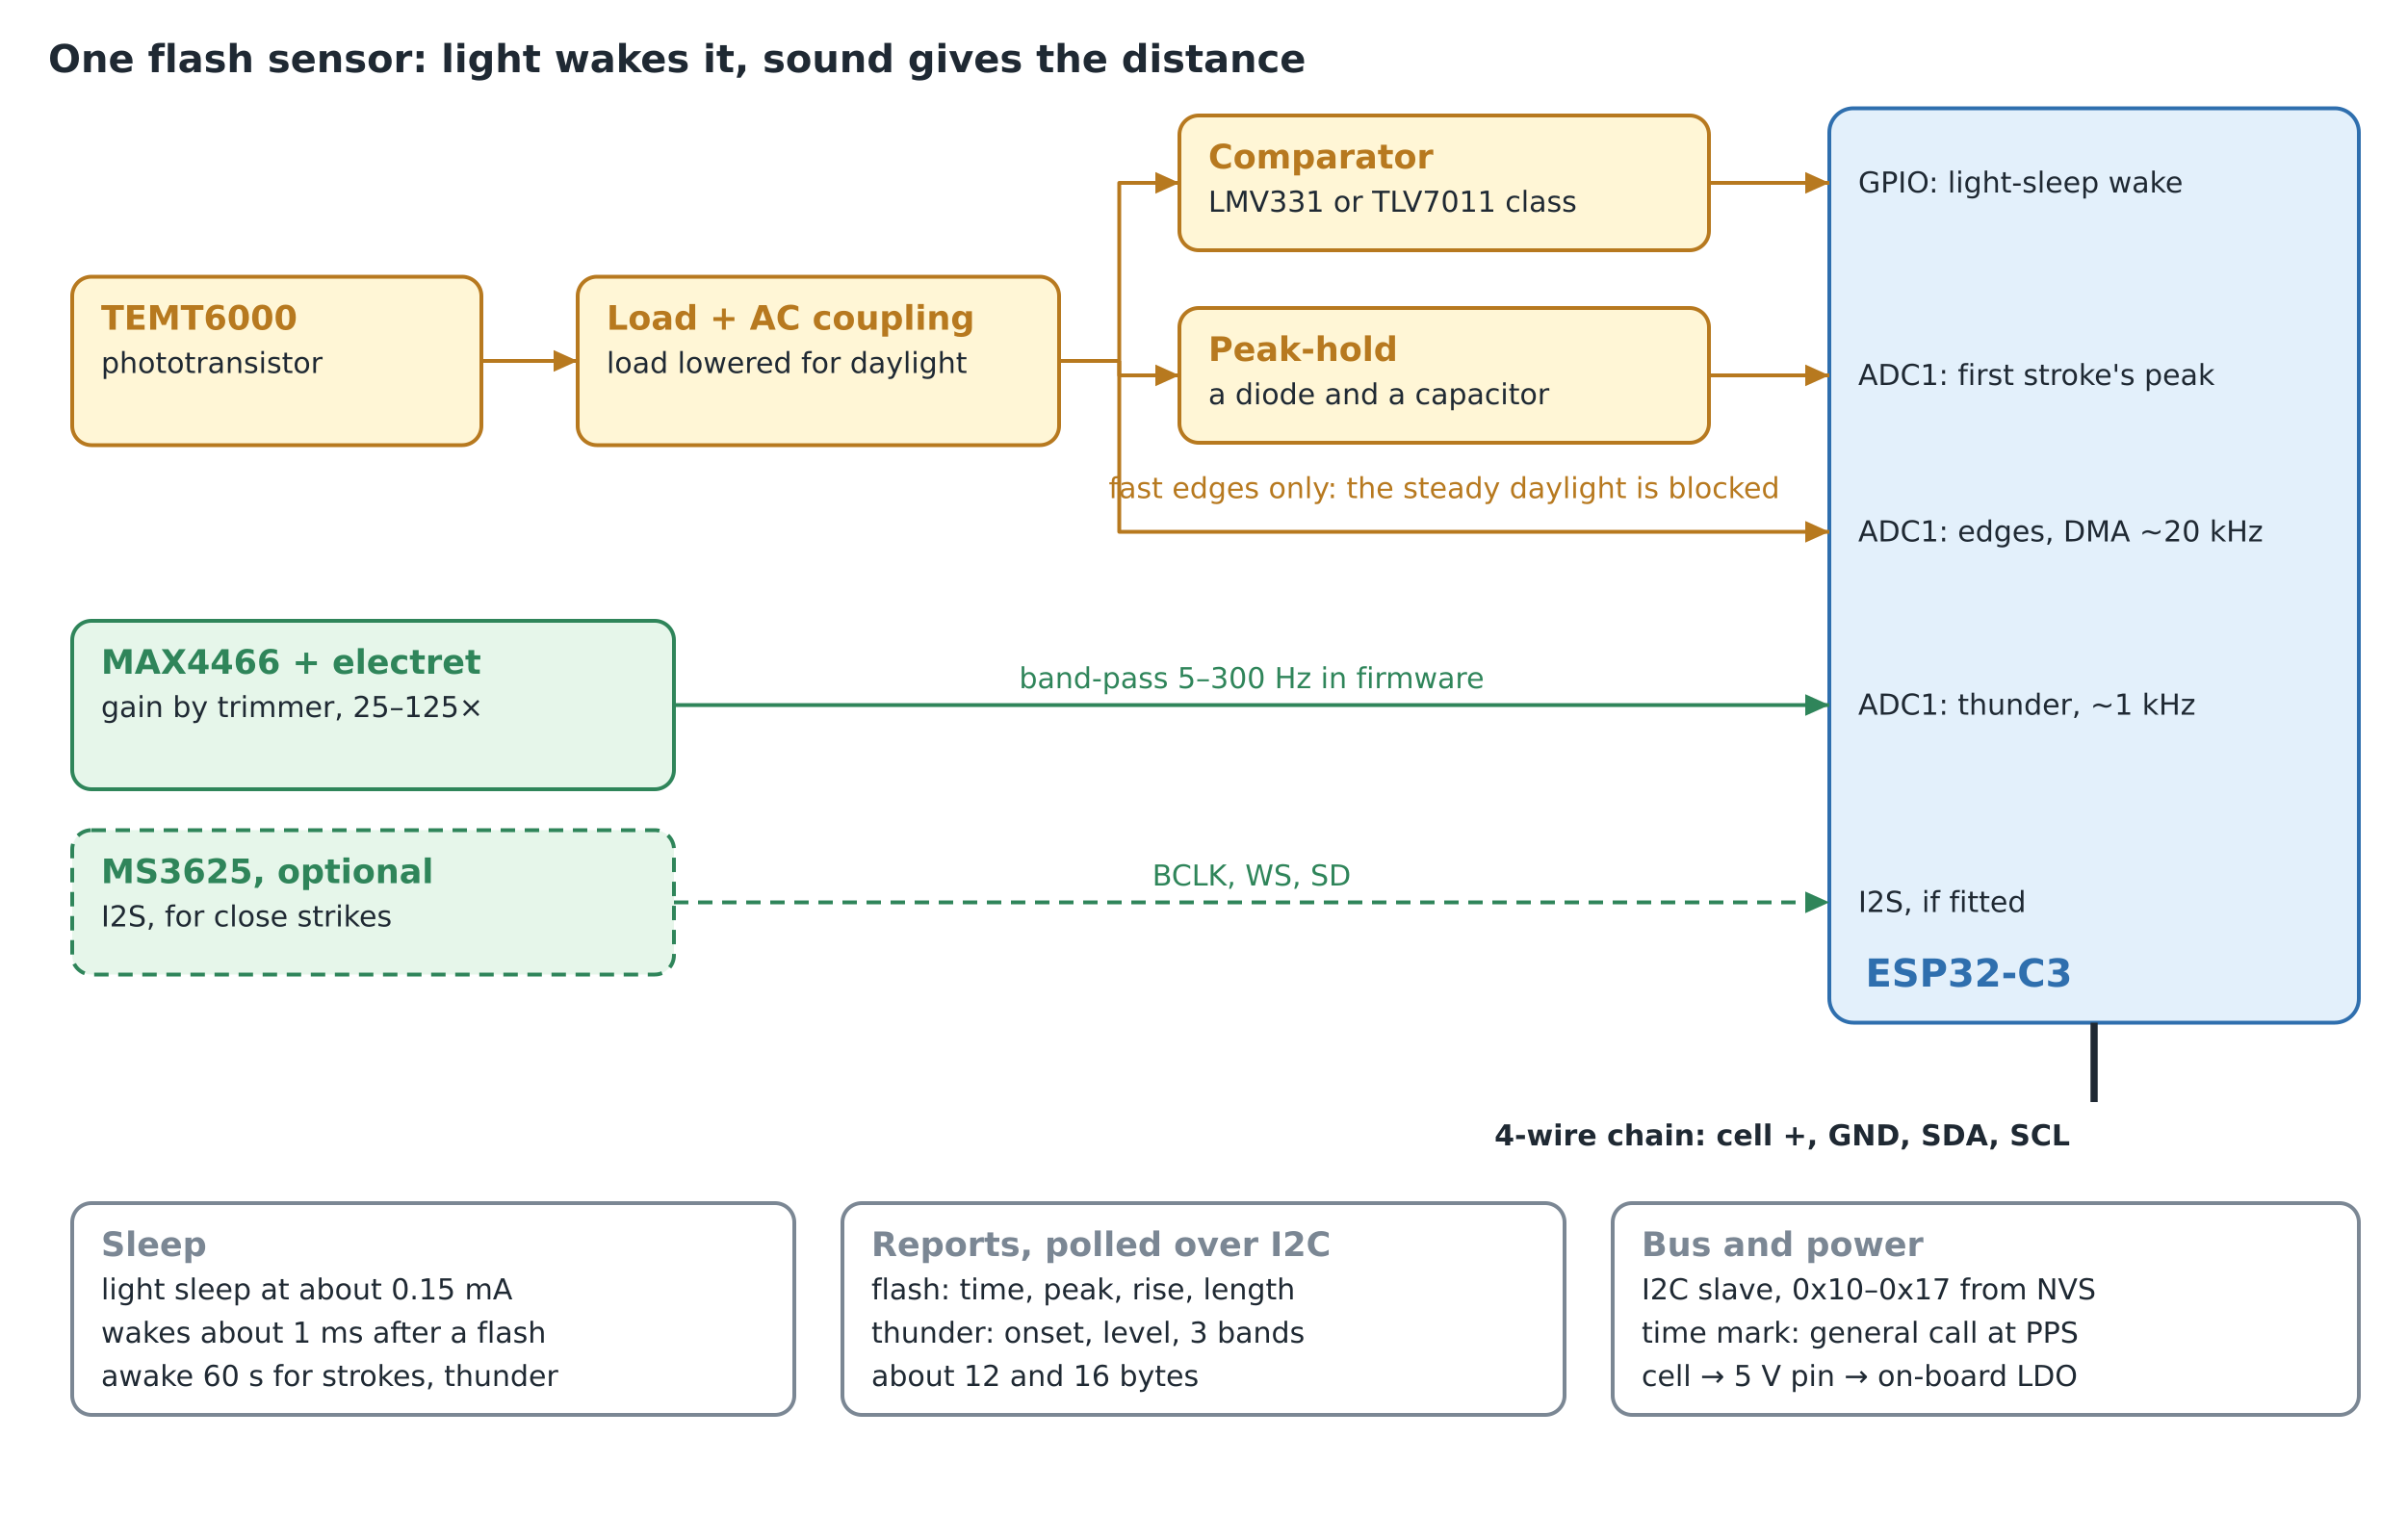
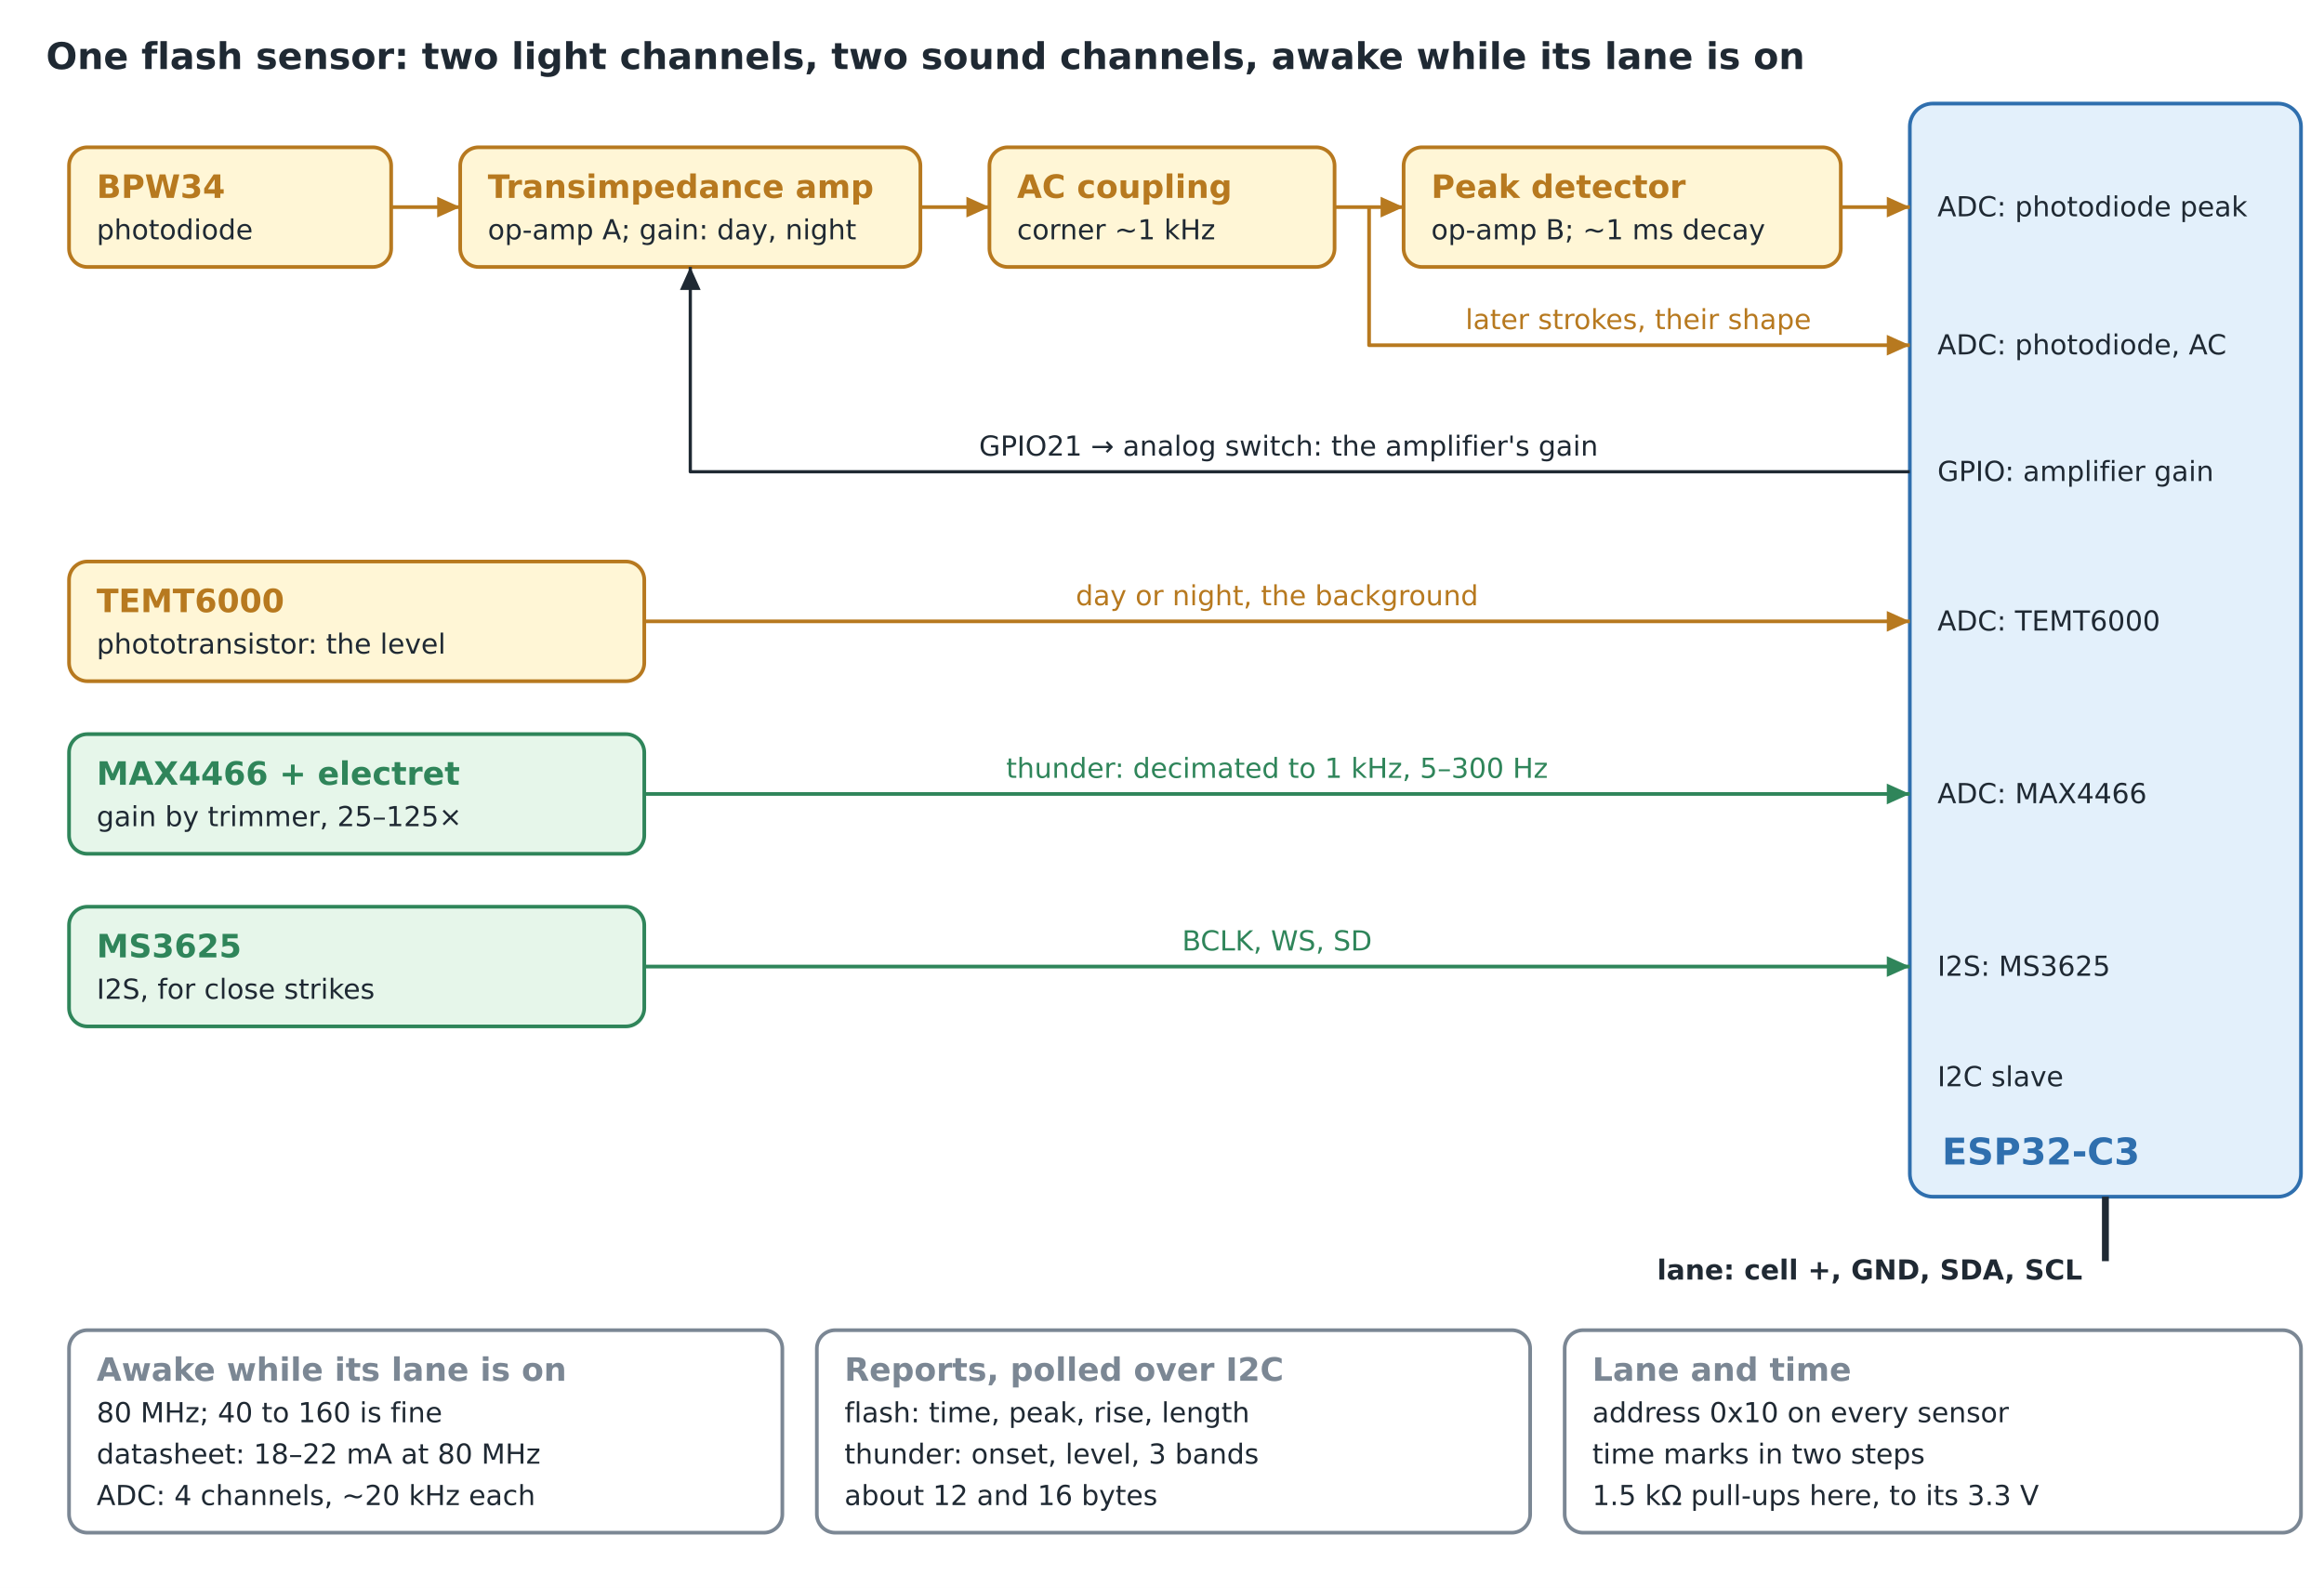
- <svg xmlns="http://www.w3.org/2000/svg" width="1000" height="640" viewBox="0 0 1000 640" font-family="DejaVu Sans, Verdana, sans-serif">
-   <rect width="1000" height="640" fill="#ffffff" />
-   <text x="20.0" y="30.0" font-size="16" font-weight="bold" text-anchor="start" fill="#1f2933">One flash sensor: light wakes it, sound gives the distance</text>
-   <rect x="30.0" y="115.0" width="170.0" height="70.0" rx="8" fill="#fff6d6" stroke="#b7791f" stroke-width="1.6" />
-   <text x="42.0" y="137.0" font-size="14" font-weight="bold" text-anchor="start" fill="#b7791f">TEMT6000</text>
-   <text x="42.0" y="155.0" font-size="12" text-anchor="start" fill="#1f2933">phototransistor</text>
-   <rect x="240.0" y="115.0" width="200.0" height="70.0" rx="8" fill="#fff6d6" stroke="#b7791f" stroke-width="1.6" />
-   <text x="252.0" y="137.0" font-size="14" font-weight="bold" text-anchor="start" fill="#b7791f">Load + AC coupling</text>
-   <text x="252.0" y="155.0" font-size="12" text-anchor="start" fill="#1f2933">load lowered for daylight</text>
-   <rect x="490.0" y="48.0" width="220.0" height="56.0" rx="8" fill="#fff6d6" stroke="#b7791f" stroke-width="1.6" />
-   <text x="502.0" y="70.0" font-size="14" font-weight="bold" text-anchor="start" fill="#b7791f">Comparator</text>
-   <text x="502.0" y="88.0" font-size="12" text-anchor="start" fill="#1f2933">LMV331 or TLV7011 class</text>
-   <rect x="490.0" y="128.0" width="220.0" height="56.0" rx="8" fill="#fff6d6" stroke="#b7791f" stroke-width="1.6" />
-   <text x="502.0" y="150.0" font-size="14" font-weight="bold" text-anchor="start" fill="#b7791f">Peak-hold</text>
-   <text x="502.0" y="168.0" font-size="12" text-anchor="start" fill="#1f2933">a diode and a capacitor</text>
-   <rect x="30.0" y="258.0" width="250.0" height="70.0" rx="8" fill="#e6f6ea" stroke="#2f855a" stroke-width="1.6" />
-   <text x="42.0" y="280.0" font-size="14" font-weight="bold" text-anchor="start" fill="#2f855a">MAX4466 + electret</text>
-   <text x="42.0" y="298.0" font-size="12" text-anchor="start" fill="#1f2933">gain by trimmer, 25–125×</text>
-   <rect x="30.0" y="345.0" width="250.0" height="60.0" rx="8" fill="#e6f6ea" stroke="#2f855a" stroke-width="1.6" stroke-dasharray="6 4" />
-   <text x="42.0" y="367.0" font-size="14" font-weight="bold" text-anchor="start" fill="#2f855a">MS3625, optional</text>
-   <text x="42.0" y="385.0" font-size="12" text-anchor="start" fill="#1f2933">I2S, for close strikes</text>
-   <rect x="760.0" y="45.0" width="220.0" height="380.0" rx="10" fill="#e3f0fb" stroke="#2f6fae" stroke-width="1.6" />
-   <text x="775.0" y="410.0" font-size="16" font-weight="bold" text-anchor="start" fill="#2f6fae">ESP32-C3</text>
-   <text x="772.0" y="80.0" font-size="12" text-anchor="start" fill="#1f2933">GPIO: light-sleep wake</text>
-   <text x="772.0" y="160.0" font-size="12" text-anchor="start" fill="#1f2933">ADC1: first stroke's peak</text>
-   <text x="772.0" y="225.0" font-size="12" text-anchor="start" fill="#1f2933">ADC1: edges, DMA ~20 kHz</text>
-   <text x="772.0" y="297.0" font-size="12" text-anchor="start" fill="#1f2933">ADC1: thunder, ~1 kHz</text>
-   <text x="772.0" y="379.0" font-size="12" text-anchor="start" fill="#1f2933">I2S, if fitted</text>
-   <polyline points="200.0,150.0 240.0,150.0" fill="none" stroke="#b7791f" stroke-width="1.6" stroke-linejoin="round" />
-   <polygon points="240.0,150.0 230.0,145.5 230.0,154.5" fill="#b7791f" />
-   <polyline points="440.0,150.0 465.0,150.0" fill="none" stroke="#b7791f" stroke-width="1.6" stroke-linejoin="round" />
-   <polyline points="465.0,150.0 465.0,76.0 490.0,76.0" fill="none" stroke="#b7791f" stroke-width="1.6" stroke-linejoin="round" />
-   <polygon points="490.0,76.0 480.0,71.5 480.0,80.5" fill="#b7791f" />
-   <polyline points="465.0,150.0 465.0,156.0 490.0,156.0" fill="none" stroke="#b7791f" stroke-width="1.6" stroke-linejoin="round" />
-   <polygon points="490.0,156.0 480.0,151.5 480.0,160.5" fill="#b7791f" />
-   <polyline points="465.0,150.0 465.0,221.0 760.0,221.0" fill="none" stroke="#b7791f" stroke-width="1.6" stroke-linejoin="round" />
-   <polygon points="760.0,221.0 750.0,216.5 750.0,225.5" fill="#b7791f" />
-   <polyline points="710.0,76.0 760.0,76.0" fill="none" stroke="#b7791f" stroke-width="1.6" stroke-linejoin="round" />
-   <polygon points="760.0,76.0 750.0,71.5 750.0,80.5" fill="#b7791f" />
-   <polyline points="710.0,156.0 760.0,156.0" fill="none" stroke="#b7791f" stroke-width="1.6" stroke-linejoin="round" />
-   <polygon points="760.0,156.0 750.0,151.5 750.0,160.5" fill="#b7791f" />
-   <text x="600.0" y="207.0" font-size="12" text-anchor="middle" fill="#b7791f">fast edges only: the steady daylight is blocked</text>
-   <polyline points="280.0,293.0 760.0,293.0" fill="none" stroke="#2f855a" stroke-width="1.6" stroke-linejoin="round" />
-   <polygon points="760.0,293.0 750.0,288.5 750.0,297.5" fill="#2f855a" />
-   <text x="520.0" y="286.0" font-size="12" text-anchor="middle" fill="#2f855a">band-pass 5–300 Hz in firmware</text>
-   <polyline points="280.0,375.0 760.0,375.0" fill="none" stroke="#2f855a" stroke-width="1.6" stroke-linejoin="round" stroke-dasharray="6 4" />
-   <polygon points="760.0,375.0 750.0,370.5 750.0,379.5" fill="#2f855a" />
-   <text x="520.0" y="368.0" font-size="12" text-anchor="middle" fill="#2f855a">BCLK, WS, SD</text>
-   <polyline points="870.0,425.0 870.0,458.0" fill="none" stroke="#1f2933" stroke-width="3" stroke-linejoin="round" />
-   <text x="860.0" y="476.0" font-size="12" font-weight="bold" text-anchor="end" fill="#1f2933">4-wire chain: cell +, GND, SDA, SCL</text>
-   <rect x="30.0" y="500.0" width="300.0" height="88.0" rx="8" fill="#ffffff" stroke="#7b8794" stroke-width="1.6" />
-   <text x="42.0" y="522.0" font-size="14" font-weight="bold" text-anchor="start" fill="#7b8794">Sleep</text>
-   <text x="42.0" y="540.0" font-size="12" text-anchor="start" fill="#1f2933">light sleep at about 0.15 mA</text>
-   <text x="42.0" y="558.0" font-size="12" text-anchor="start" fill="#1f2933">wakes about 1 ms after a flash</text>
-   <text x="42.0" y="576.0" font-size="12" text-anchor="start" fill="#1f2933">awake 60 s for strokes, thunder</text>
-   <rect x="350.0" y="500.0" width="300.0" height="88.0" rx="8" fill="#ffffff" stroke="#7b8794" stroke-width="1.6" />
-   <text x="362.0" y="522.0" font-size="14" font-weight="bold" text-anchor="start" fill="#7b8794">Reports, polled over I2C</text>
-   <text x="362.0" y="540.0" font-size="12" text-anchor="start" fill="#1f2933">flash: time, peak, rise, length</text>
-   <text x="362.0" y="558.0" font-size="12" text-anchor="start" fill="#1f2933">thunder: onset, level, 3 bands</text>
-   <text x="362.0" y="576.0" font-size="12" text-anchor="start" fill="#1f2933">about 12 and 16 bytes</text>
-   <rect x="670.0" y="500.0" width="310.0" height="88.0" rx="8" fill="#ffffff" stroke="#7b8794" stroke-width="1.6" />
-   <text x="682.0" y="522.0" font-size="14" font-weight="bold" text-anchor="start" fill="#7b8794">Bus and power</text>
-   <text x="682.0" y="540.0" font-size="12" text-anchor="start" fill="#1f2933">I2C slave, 0x10–0x17 from NVS</text>
-   <text x="682.0" y="558.0" font-size="12" text-anchor="start" fill="#1f2933">time mark: general call at PPS</text>
-   <text x="682.0" y="576.0" font-size="12" text-anchor="start" fill="#1f2933">cell → 5 V pin → on-board LDO</text>
+ <svg xmlns="http://www.w3.org/2000/svg" width="1010" height="690" viewBox="0 0 1010 690" font-family="DejaVu Sans, Verdana, sans-serif">
+   <rect width="1010" height="690" fill="#ffffff" />
+   <text x="20.0" y="30.0" font-size="16" font-weight="bold" text-anchor="start" fill="#1f2933">One flash sensor: two light channels, two sound channels, awake while its lane is on</text>
+   <rect x="30.0" y="64.0" width="140.0" height="52.0" rx="8" fill="#fff6d6" stroke="#b7791f" stroke-width="1.6" />
+   <text x="42.0" y="86.0" font-size="14" font-weight="bold" text-anchor="start" fill="#b7791f">BPW34</text>
+   <text x="42.0" y="104.0" font-size="12" text-anchor="start" fill="#1f2933">photodiode</text>
+   <rect x="200.0" y="64.0" width="200.0" height="52.0" rx="8" fill="#fff6d6" stroke="#b7791f" stroke-width="1.6" />
+   <text x="212.0" y="86.0" font-size="14" font-weight="bold" text-anchor="start" fill="#b7791f">Transimpedance amp</text>
+   <text x="212.0" y="104.0" font-size="12" text-anchor="start" fill="#1f2933">op-amp A; gain: day, night</text>
+   <rect x="430.0" y="64.0" width="150.0" height="52.0" rx="8" fill="#fff6d6" stroke="#b7791f" stroke-width="1.6" />
+   <text x="442.0" y="86.0" font-size="14" font-weight="bold" text-anchor="start" fill="#b7791f">AC coupling</text>
+   <text x="442.0" y="104.0" font-size="12" text-anchor="start" fill="#1f2933">corner ~1 kHz</text>
+   <rect x="610.0" y="64.0" width="190.0" height="52.0" rx="8" fill="#fff6d6" stroke="#b7791f" stroke-width="1.6" />
+   <text x="622.0" y="86.0" font-size="14" font-weight="bold" text-anchor="start" fill="#b7791f">Peak detector</text>
+   <text x="622.0" y="104.0" font-size="12" text-anchor="start" fill="#1f2933">op-amp B; ~1 ms decay</text>
+   <rect x="30.0" y="244.0" width="250.0" height="52.0" rx="8" fill="#fff6d6" stroke="#b7791f" stroke-width="1.6" />
+   <text x="42.0" y="266.0" font-size="14" font-weight="bold" text-anchor="start" fill="#b7791f">TEMT6000</text>
+   <text x="42.0" y="284.0" font-size="12" text-anchor="start" fill="#1f2933">phototransistor: the level</text>
+   <rect x="30.0" y="319.0" width="250.0" height="52.0" rx="8" fill="#e6f6ea" stroke="#2f855a" stroke-width="1.6" />
+   <text x="42.0" y="341.0" font-size="14" font-weight="bold" text-anchor="start" fill="#2f855a">MAX4466 + electret</text>
+   <text x="42.0" y="359.0" font-size="12" text-anchor="start" fill="#1f2933">gain by trimmer, 25–125×</text>
+   <rect x="30.0" y="394.0" width="250.0" height="52.0" rx="8" fill="#e6f6ea" stroke="#2f855a" stroke-width="1.6" />
+   <text x="42.0" y="416.0" font-size="14" font-weight="bold" text-anchor="start" fill="#2f855a">MS3625</text>
+   <text x="42.0" y="434.0" font-size="12" text-anchor="start" fill="#1f2933">I2S, for close strikes</text>
+   <rect x="830.0" y="45.0" width="170.0" height="475.0" rx="10" fill="#e3f0fb" stroke="#2f6fae" stroke-width="1.6" />
+   <text x="844.0" y="506.0" font-size="16" font-weight="bold" text-anchor="start" fill="#2f6fae">ESP32-C3</text>
+   <text x="842.0" y="94.0" font-size="12" text-anchor="start" fill="#1f2933">ADC: photodiode peak</text>
+   <text x="842.0" y="154.0" font-size="12" text-anchor="start" fill="#1f2933">ADC: photodiode, AC</text>
+   <text x="842.0" y="209.0" font-size="12" text-anchor="start" fill="#1f2933">GPIO: amplifier gain</text>
+   <text x="842.0" y="274.0" font-size="12" text-anchor="start" fill="#1f2933">ADC: TEMT6000</text>
+   <text x="842.0" y="349.0" font-size="12" text-anchor="start" fill="#1f2933">ADC: MAX4466</text>
+   <text x="842.0" y="424.0" font-size="12" text-anchor="start" fill="#1f2933">I2S: MS3625</text>
+   <text x="842.0" y="472.0" font-size="12" text-anchor="start" fill="#1f2933">I2C slave</text>
+   <polyline points="170.0,90.0 200.0,90.0" fill="none" stroke="#b7791f" stroke-width="1.6" stroke-linejoin="round" />
+   <polygon points="200.0,90.0 190.0,85.5 190.0,94.5" fill="#b7791f" />
+   <polyline points="400.0,90.0 430.0,90.0" fill="none" stroke="#b7791f" stroke-width="1.6" stroke-linejoin="round" />
+   <polygon points="430.0,90.0 420.0,85.5 420.0,94.5" fill="#b7791f" />
+   <polyline points="580.0,90.0 610.0,90.0" fill="none" stroke="#b7791f" stroke-width="1.6" stroke-linejoin="round" />
+   <polygon points="610.0,90.0 600.0,85.5 600.0,94.5" fill="#b7791f" />
+   <polyline points="800.0,90.0 830.0,90.0" fill="none" stroke="#b7791f" stroke-width="1.6" stroke-linejoin="round" />
+   <polygon points="830.0,90.0 820.0,85.5 820.0,94.5" fill="#b7791f" />
+   <polyline points="595.0,90.0 595.0,150.0 830.0,150.0" fill="none" stroke="#b7791f" stroke-width="1.6" stroke-linejoin="round" />
+   <polygon points="830.0,150.0 820.0,145.5 820.0,154.5" fill="#b7791f" />
+   <text x="712.0" y="143.0" font-size="12" text-anchor="middle" fill="#b7791f">later strokes, their shape</text>
+   <polyline points="830.0,205.0 300.0,205.0 300.0,116.0" fill="none" stroke="#1f2933" stroke-width="1.4" stroke-linejoin="round" />
+   <polygon points="300.0,116.0 295.5,126.0 304.5,126.0" fill="#1f2933" />
+   <text x="560.0" y="198.0" font-size="12" text-anchor="middle" fill="#1f2933">GPIO21 → analog switch: the amplifier's gain</text>
+   <polyline points="280.0,270.0 830.0,270.0" fill="none" stroke="#b7791f" stroke-width="1.6" stroke-linejoin="round" />
+   <polygon points="830.0,270.0 820.0,265.5 820.0,274.5" fill="#b7791f" />
+   <text x="555.0" y="263.0" font-size="12" text-anchor="middle" fill="#b7791f">day or night, the background</text>
+   <polyline points="280.0,345.0 830.0,345.0" fill="none" stroke="#2f855a" stroke-width="1.6" stroke-linejoin="round" />
+   <polygon points="830.0,345.0 820.0,340.5 820.0,349.5" fill="#2f855a" />
+   <text x="555.0" y="338.0" font-size="12" text-anchor="middle" fill="#2f855a">thunder: decimated to 1 kHz, 5–300 Hz</text>
+   <polyline points="280.0,420.0 830.0,420.0" fill="none" stroke="#2f855a" stroke-width="1.6" stroke-linejoin="round" />
+   <polygon points="830.0,420.0 820.0,415.5 820.0,424.5" fill="#2f855a" />
+   <text x="555.0" y="413.0" font-size="12" text-anchor="middle" fill="#2f855a">BCLK, WS, SD</text>
+   <polyline points="915.0,520.0 915.0,548.0" fill="none" stroke="#1f2933" stroke-width="3" stroke-linejoin="round" />
+   <text x="905.0" y="556.0" font-size="12" font-weight="bold" text-anchor="end" fill="#1f2933">lane: cell +, GND, SDA, SCL</text>
+   <rect x="30.0" y="578.0" width="310.0" height="88.0" rx="8" fill="#ffffff" stroke="#7b8794" stroke-width="1.6" />
+   <text x="42.0" y="600.0" font-size="14" font-weight="bold" text-anchor="start" fill="#7b8794">Awake while its lane is on</text>
+   <text x="42.0" y="618.0" font-size="12" text-anchor="start" fill="#1f2933">80 MHz; 40 to 160 is fine</text>
+   <text x="42.0" y="636.0" font-size="12" text-anchor="start" fill="#1f2933">datasheet: 18–22 mA at 80 MHz</text>
+   <text x="42.0" y="654.0" font-size="12" text-anchor="start" fill="#1f2933">ADC: 4 channels, ~20 kHz each</text>
+   <rect x="355.0" y="578.0" width="310.0" height="88.0" rx="8" fill="#ffffff" stroke="#7b8794" stroke-width="1.6" />
+   <text x="367.0" y="600.0" font-size="14" font-weight="bold" text-anchor="start" fill="#7b8794">Reports, polled over I2C</text>
+   <text x="367.0" y="618.0" font-size="12" text-anchor="start" fill="#1f2933">flash: time, peak, rise, length</text>
+   <text x="367.0" y="636.0" font-size="12" text-anchor="start" fill="#1f2933">thunder: onset, level, 3 bands</text>
+   <text x="367.0" y="654.0" font-size="12" text-anchor="start" fill="#1f2933">about 12 and 16 bytes</text>
+   <rect x="680.0" y="578.0" width="320.0" height="88.0" rx="8" fill="#ffffff" stroke="#7b8794" stroke-width="1.6" />
+   <text x="692.0" y="600.0" font-size="14" font-weight="bold" text-anchor="start" fill="#7b8794">Lane and time</text>
+   <text x="692.0" y="618.0" font-size="12" text-anchor="start" fill="#1f2933">address 0x10 on every sensor</text>
+   <text x="692.0" y="636.0" font-size="12" text-anchor="start" fill="#1f2933">time marks in two steps</text>
+   <text x="692.0" y="654.0" font-size="12" text-anchor="start" fill="#1f2933">1.5 kΩ pull-ups here, to its 3.3 V</text>
</svg>
